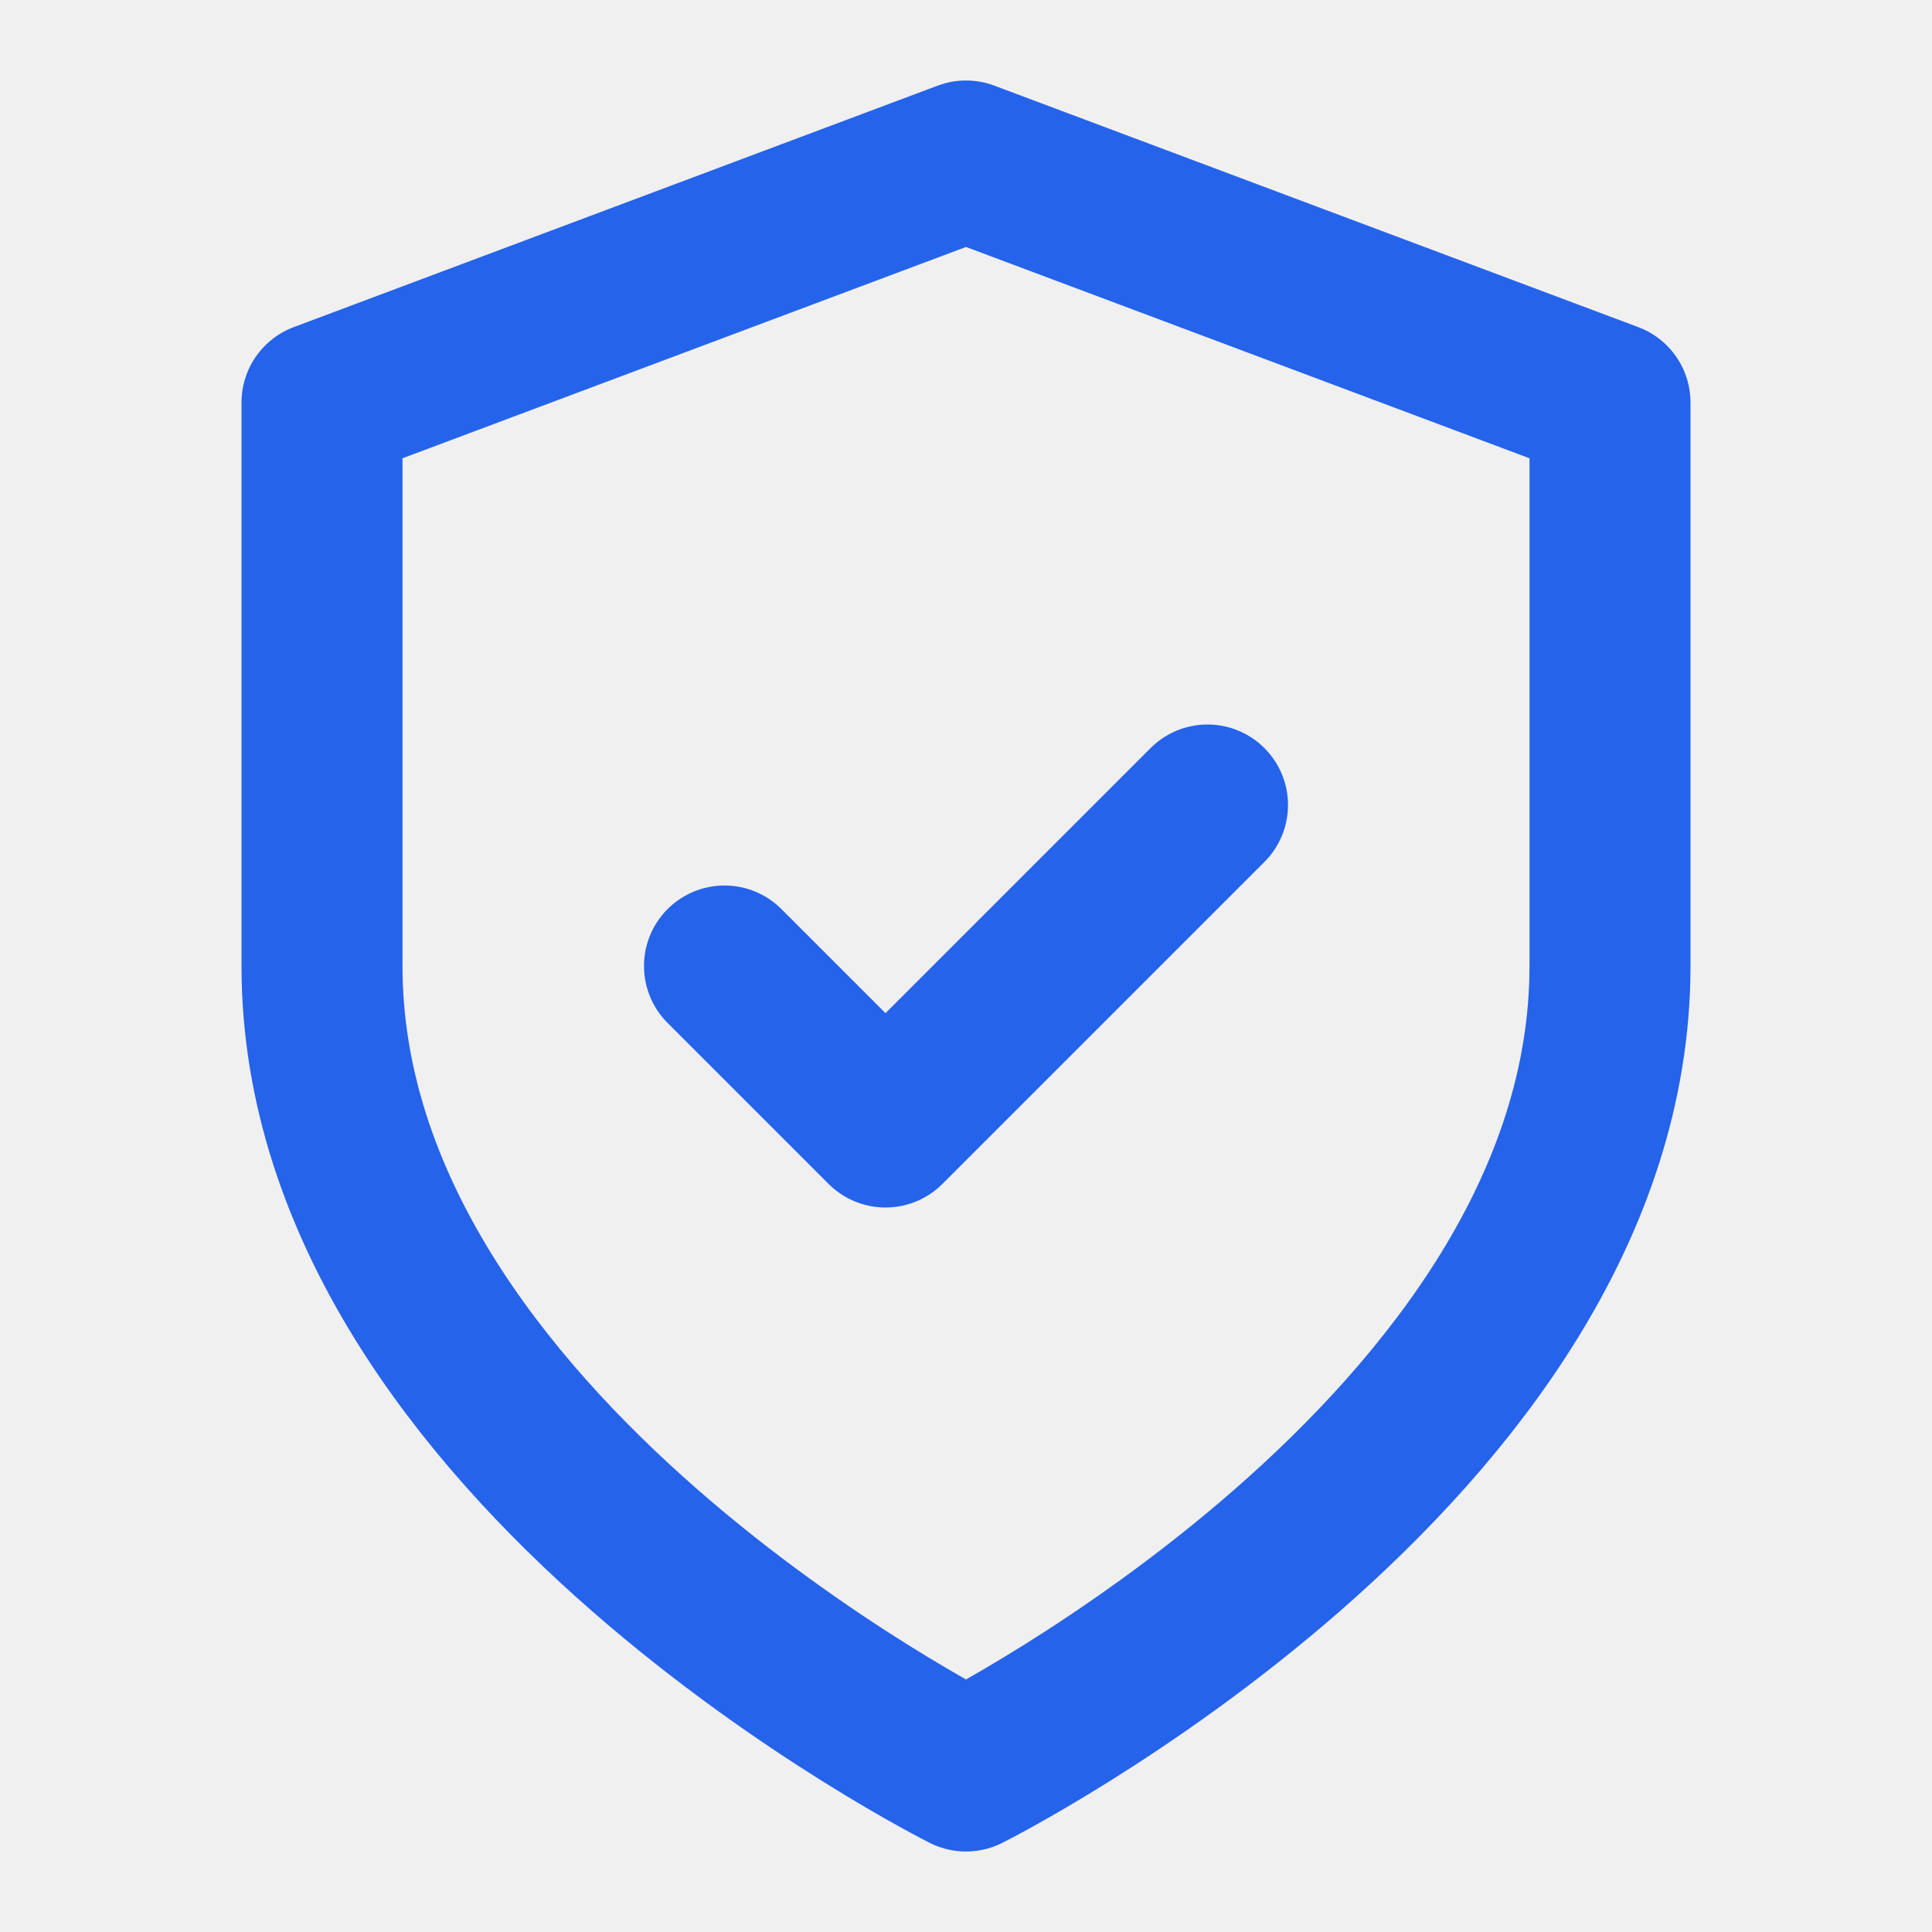
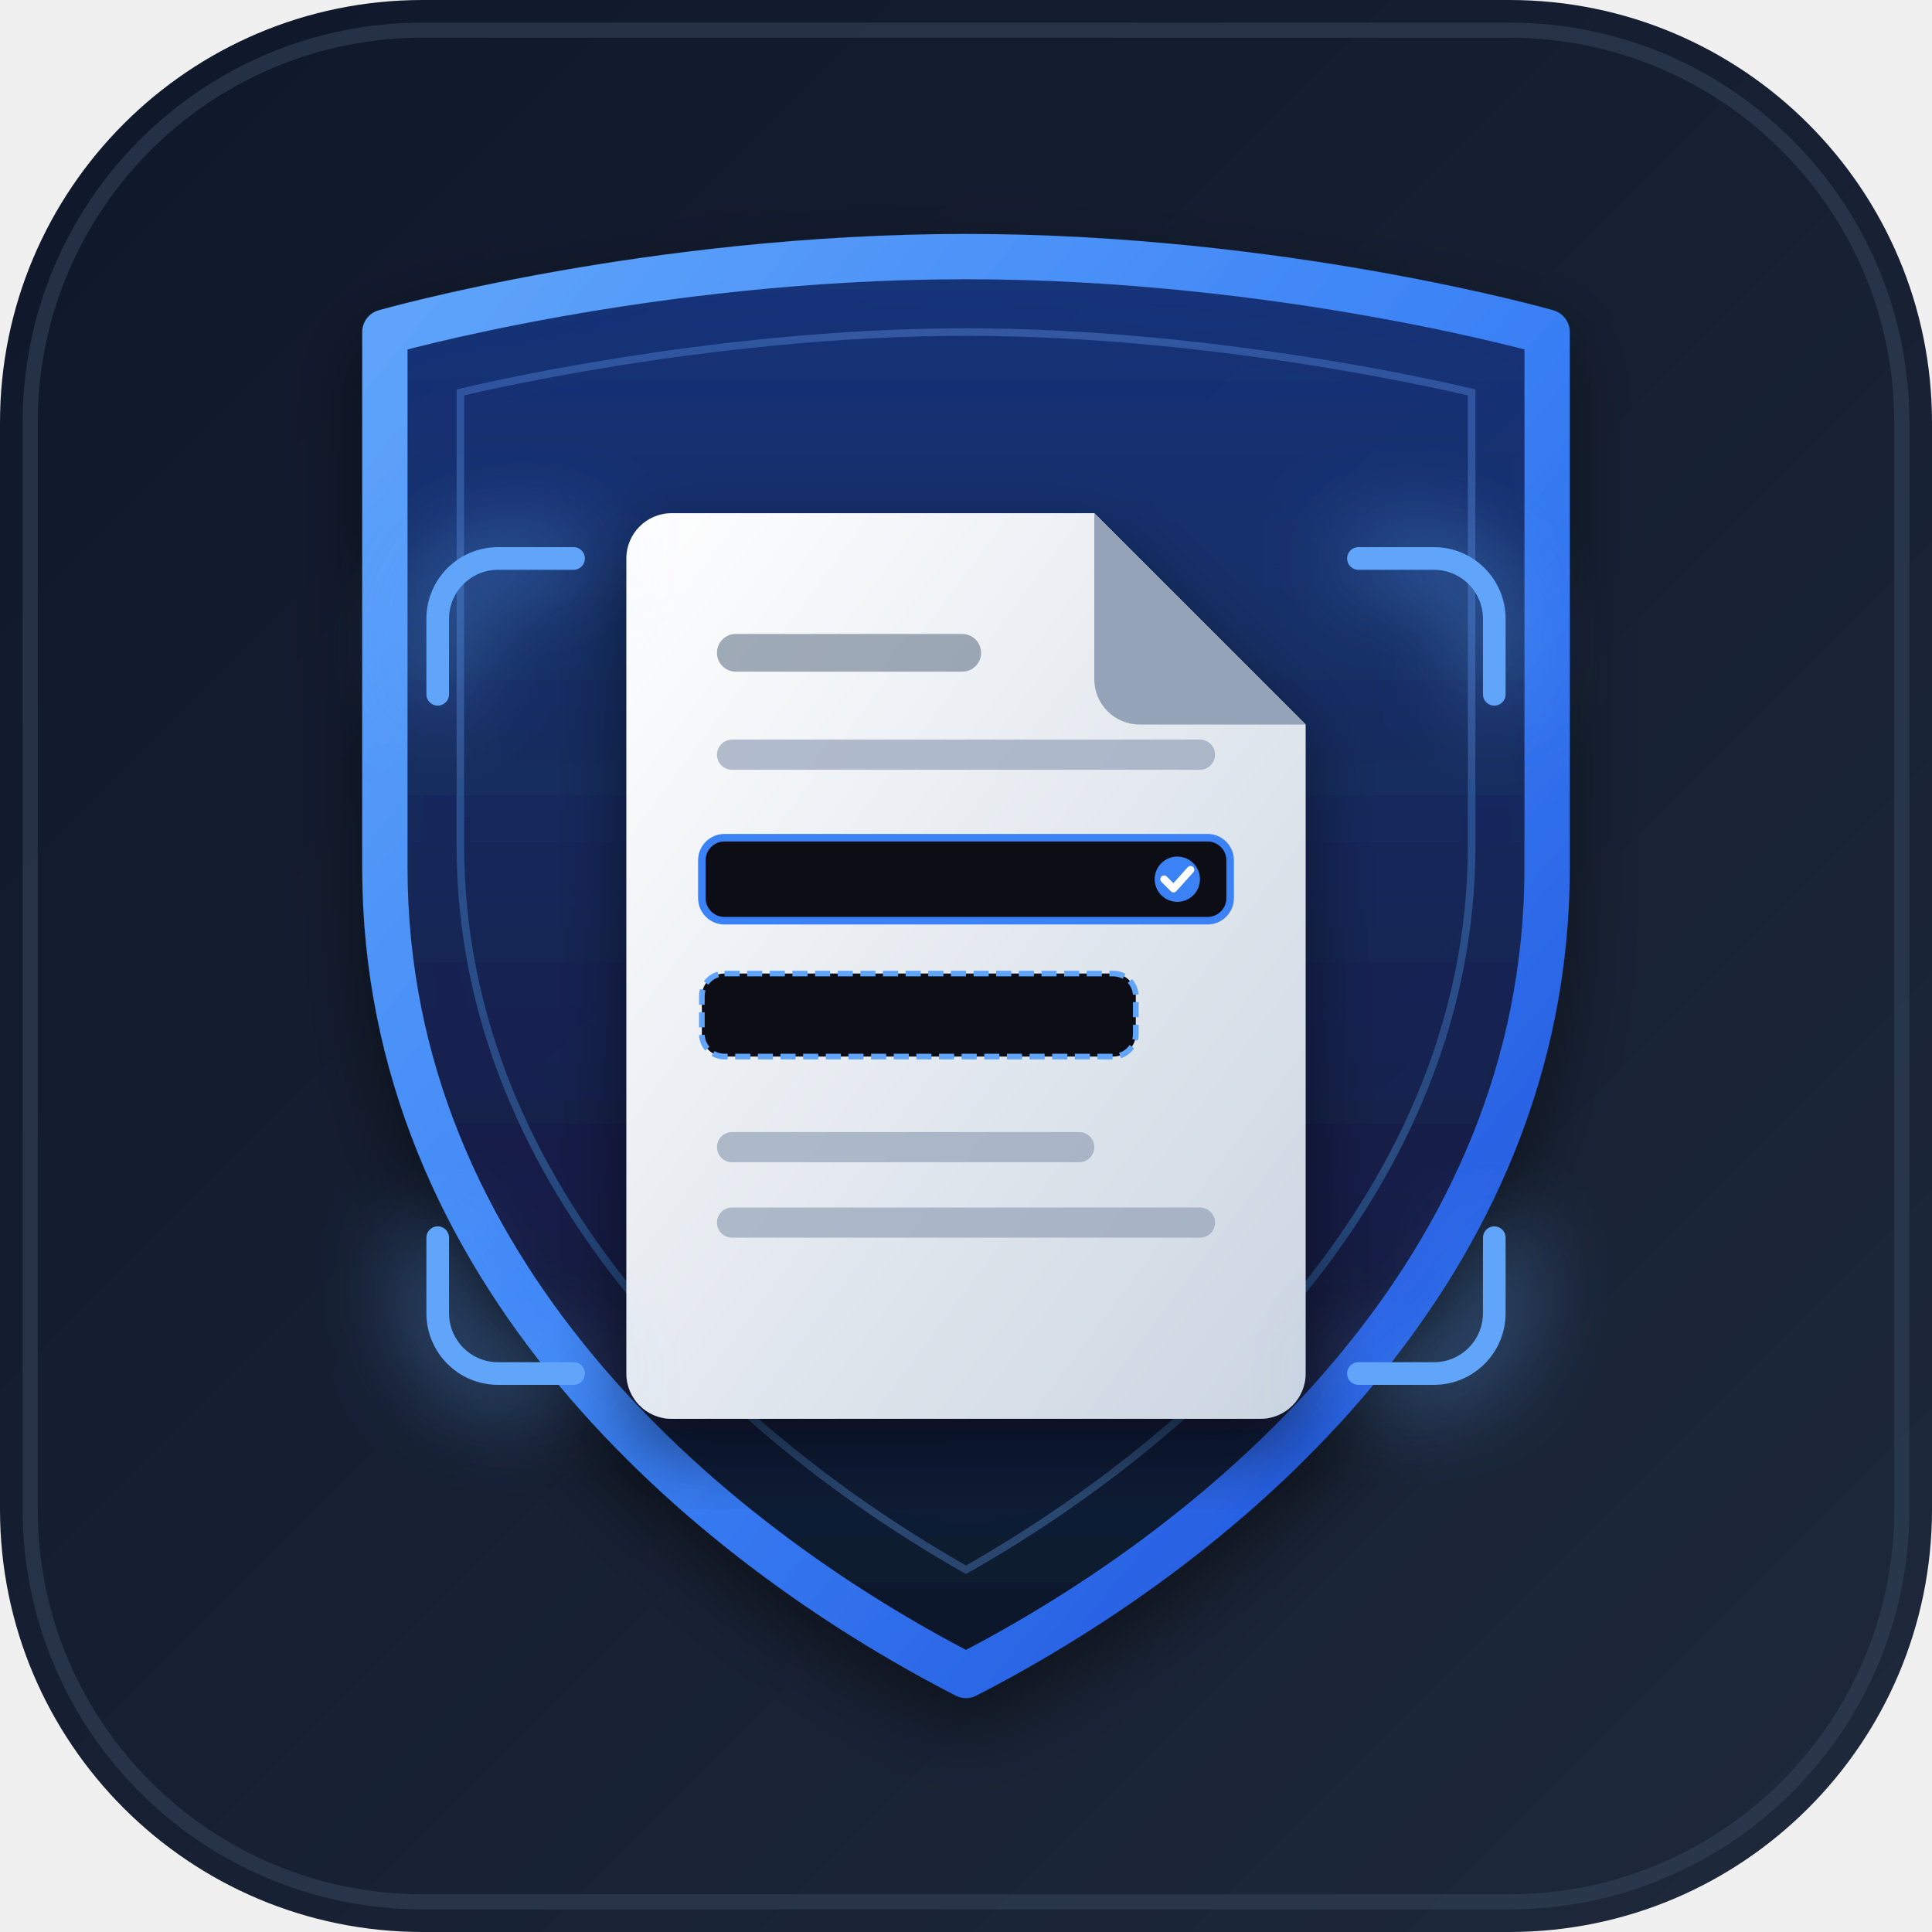
- <svg xmlns="http://www.w3.org/2000/svg" viewBox="0 0 24 24" fill="none" stroke="#2563eb" stroke-width="2" stroke-linecap="round" stroke-linejoin="round">
-   <path d="M12 22s8-4 8-10V5l-8-3-8 3v7c0 6 8 10 8 10z" />
-   <path d="m9 12 2 2 4-4" />
+ <svg xmlns="http://www.w3.org/2000/svg" viewBox="0 0 512 512" width="100%" height="100%">
+   <defs>
+     <linearGradient id="bgGrad" x1="0%" y1="0%" x2="100%" y2="100%">
+       <stop offset="0%" stop-color="#0f172a" />
+       <stop offset="100%" stop-color="#1e293b" />
+     </linearGradient>
+     <linearGradient id="shieldBorderGrad" x1="0%" y1="0%" x2="100%" y2="100%">
+       <stop offset="0%" stop-color="#60a5fa" />
+       <stop offset="50%" stop-color="#3b82f6" />
+       <stop offset="100%" stop-color="#1d4ed8" />
+     </linearGradient>
+     <linearGradient id="shieldFillGrad" x1="0%" y1="0%" x2="0%" y2="100%">
+       <stop offset="0%" stop-color="#1e3a8a" stop-opacity="0.8" />
+       <stop offset="100%" stop-color="#0f172a" stop-opacity="0.9" />
+     </linearGradient>
+     <linearGradient id="docGrad" x1="0%" y1="0%" x2="100%" y2="100%">
+       <stop offset="0%" stop-color="#ffffff" />
+       <stop offset="100%" stop-color="#cbd5e1" />
+     </linearGradient>
+     <linearGradient id="redactGrad" x1="0%" y1="0%" x2="100%" y2="0%">
+       <stop offset="0%" stop-color="#3b82f6" />
+       <stop offset="100%" stop-color="#1d4ed8" />
+     </linearGradient>
+     <filter id="glow" x="-20%" y="-20%" width="140%" height="140%">
+       <feGaussianBlur stdDeviation="12" result="blur" />
+       <feComposite in="SourceGraphic" in2="blur" operator="over" />
+     </filter>
+     <filter id="shadow" x="-10%" y="-10%" width="120%" height="120%">
+       <feDropShadow dx="0" dy="8" stdDeviation="10" flood-color="#000000" flood-opacity="0.5" />
+     </filter>
+   </defs>
+   <rect width="512" height="512" rx="112" fill="url(#bgGrad)" />
+   <rect x="8" y="8" width="496" height="496" rx="104" fill="none" stroke="#334155" stroke-width="4" stroke-opacity="0.6" />
+   <g filter="url(#shadow)">
+     <path d="M 256 68               C 340 68, 410 88, 410 88               V 230               C 410 336, 326 408, 256 444               C 186 408, 102 336, 102 230               V 88               C 102 88, 172 68, 256 68 Z" fill="url(#shieldFillGrad)" stroke="url(#shieldBorderGrad)" stroke-width="12" stroke-linejoin="round" />
+     <path d="M 256 88               C 325 88, 390 104, 390 104               V 224               C 390 316, 316 382, 256 416               C 196 382, 122 316, 122 224               V 104               C 122 104, 187 88, 256 88 Z" fill="none" stroke="#60a5fa" stroke-width="2" stroke-opacity="0.3" />
+   </g>
+   <g filter="url(#shadow)" transform="translate(166, 136)">
+     <path d="M 0 12 C 0 5.37, 5.37 0, 12 0 L 124 0 L 180 56 L 180 228 C 180 234.63, 174.63 240, 168 240 L 12 240 C 5.37 240, 0 234.63, 0 228 Z" fill="url(#docGrad)" />
+     <path d="M 124 0 L 180 56 L 136 56 C 129.37 56, 124 50.63, 124 44 Z" fill="#94a3b8" />
+     <rect x="24" y="32" width="70" height="10" rx="5" fill="#64748b" opacity="0.6" />
+     <rect x="24" y="60" width="132" height="8" rx="4" fill="#94a3b8" opacity="0.7" />
+     <rect x="24" y="164" width="100" height="8" rx="4" fill="#94a3b8" opacity="0.7" />
+     <rect x="24" y="184" width="132" height="8" rx="4" fill="#94a3b8" opacity="0.7" />
+     <rect x="20" y="86" width="140" height="22" rx="6" fill="#090d16" />
+     <rect x="20" y="86" width="140" height="22" rx="6" fill="none" stroke="#3b82f6" stroke-width="2" />
+     <circle cx="146" cy="97" r="6" fill="#3b82f6" />
+     <path d="M 142.5 97 L 145 99.5 L 149.5 94.5" fill="none" stroke="#ffffff" stroke-width="2" stroke-linecap="round" stroke-linejoin="round" />
+     <rect x="20" y="122" width="115" height="22" rx="6" fill="#090d16" />
+     <rect x="20" y="122" width="115" height="22" rx="6" fill="none" stroke="#60a5fa" stroke-width="1.5" stroke-dasharray="4,2" />
+   </g>
+   <g filter="url(#glow)">
+     <path d="M 152 148 L 132 148 C 123.16 148, 116 155.16, 116 164 L 116 184" fill="none" stroke="#60a5fa" stroke-width="6" stroke-linecap="round" />
+     <path d="M 360 148 L 380 148 C 388.84 148, 396 155.16, 396 164 L 396 184" fill="none" stroke="#60a5fa" stroke-width="6" stroke-linecap="round" />
+     <path d="M 116 328 L 116 348 C 116 356.84, 123.16 364, 132 364 L 152 364" fill="none" stroke="#60a5fa" stroke-width="6" stroke-linecap="round" />
+     <path d="M 396 328 L 396 348 C 396 356.84, 388.84 364, 380 364 L 360 364" fill="none" stroke="#60a5fa" stroke-width="6" stroke-linecap="round" />
+   </g>
</svg>
